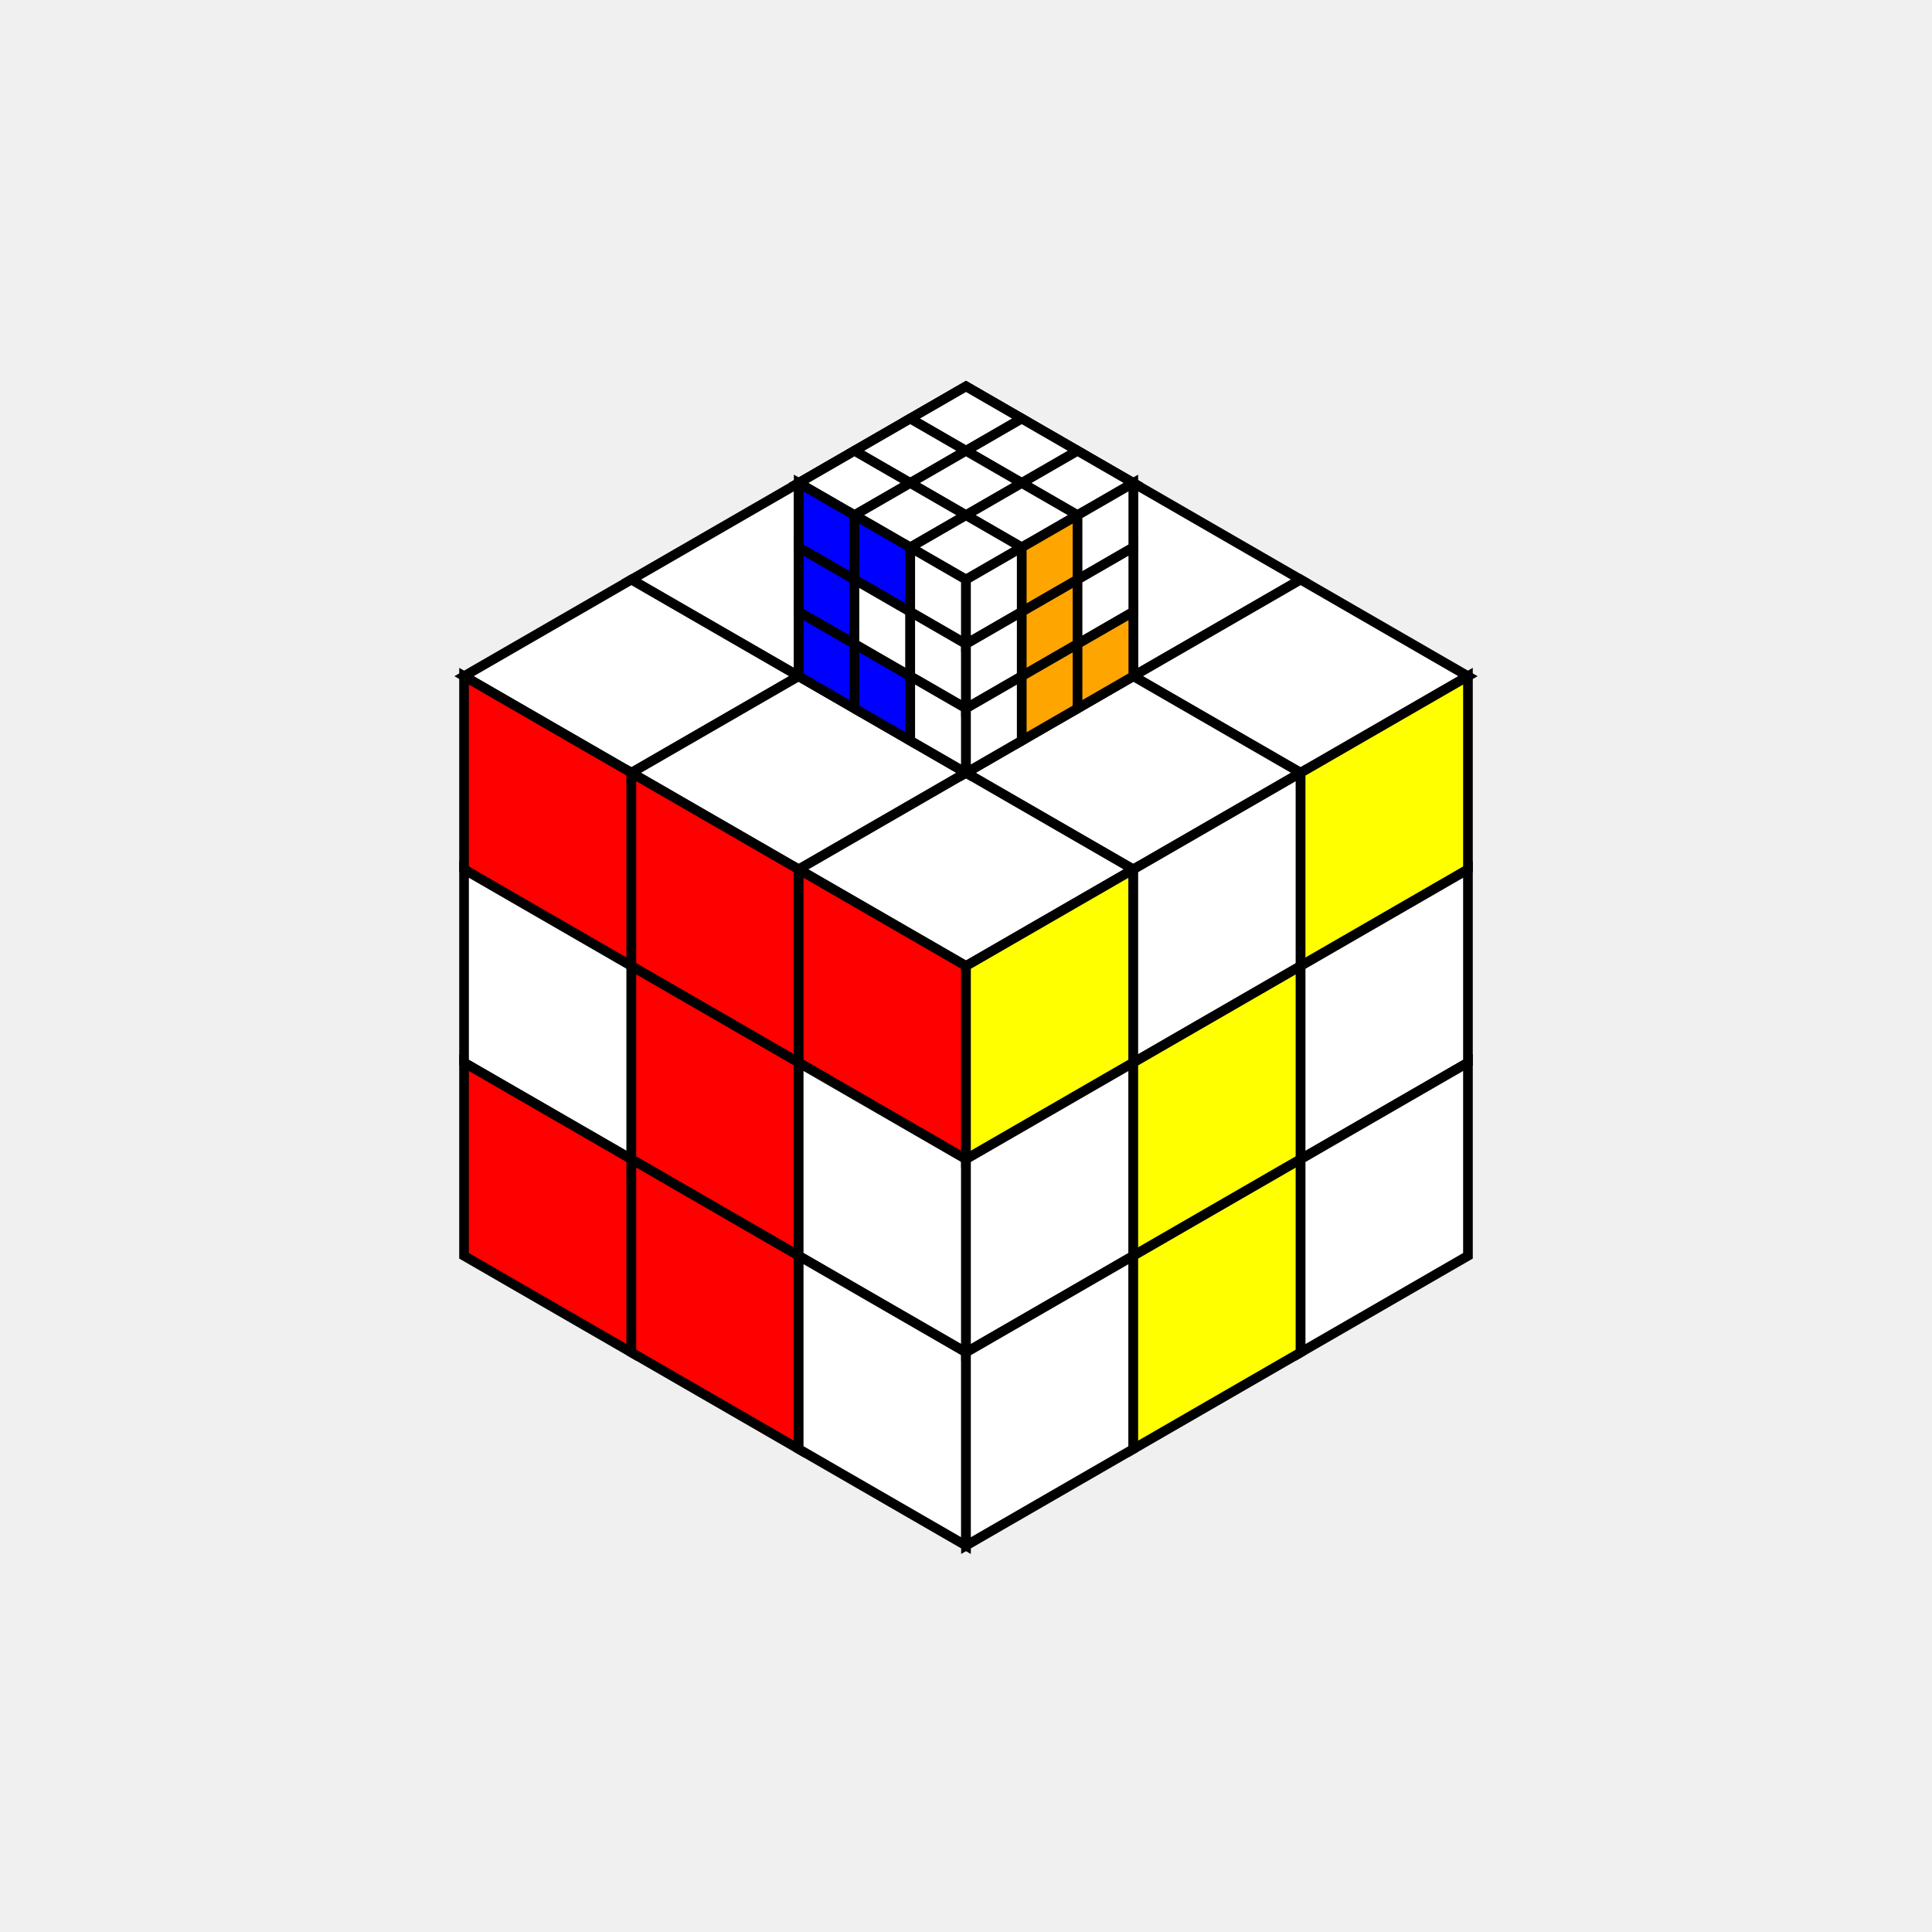
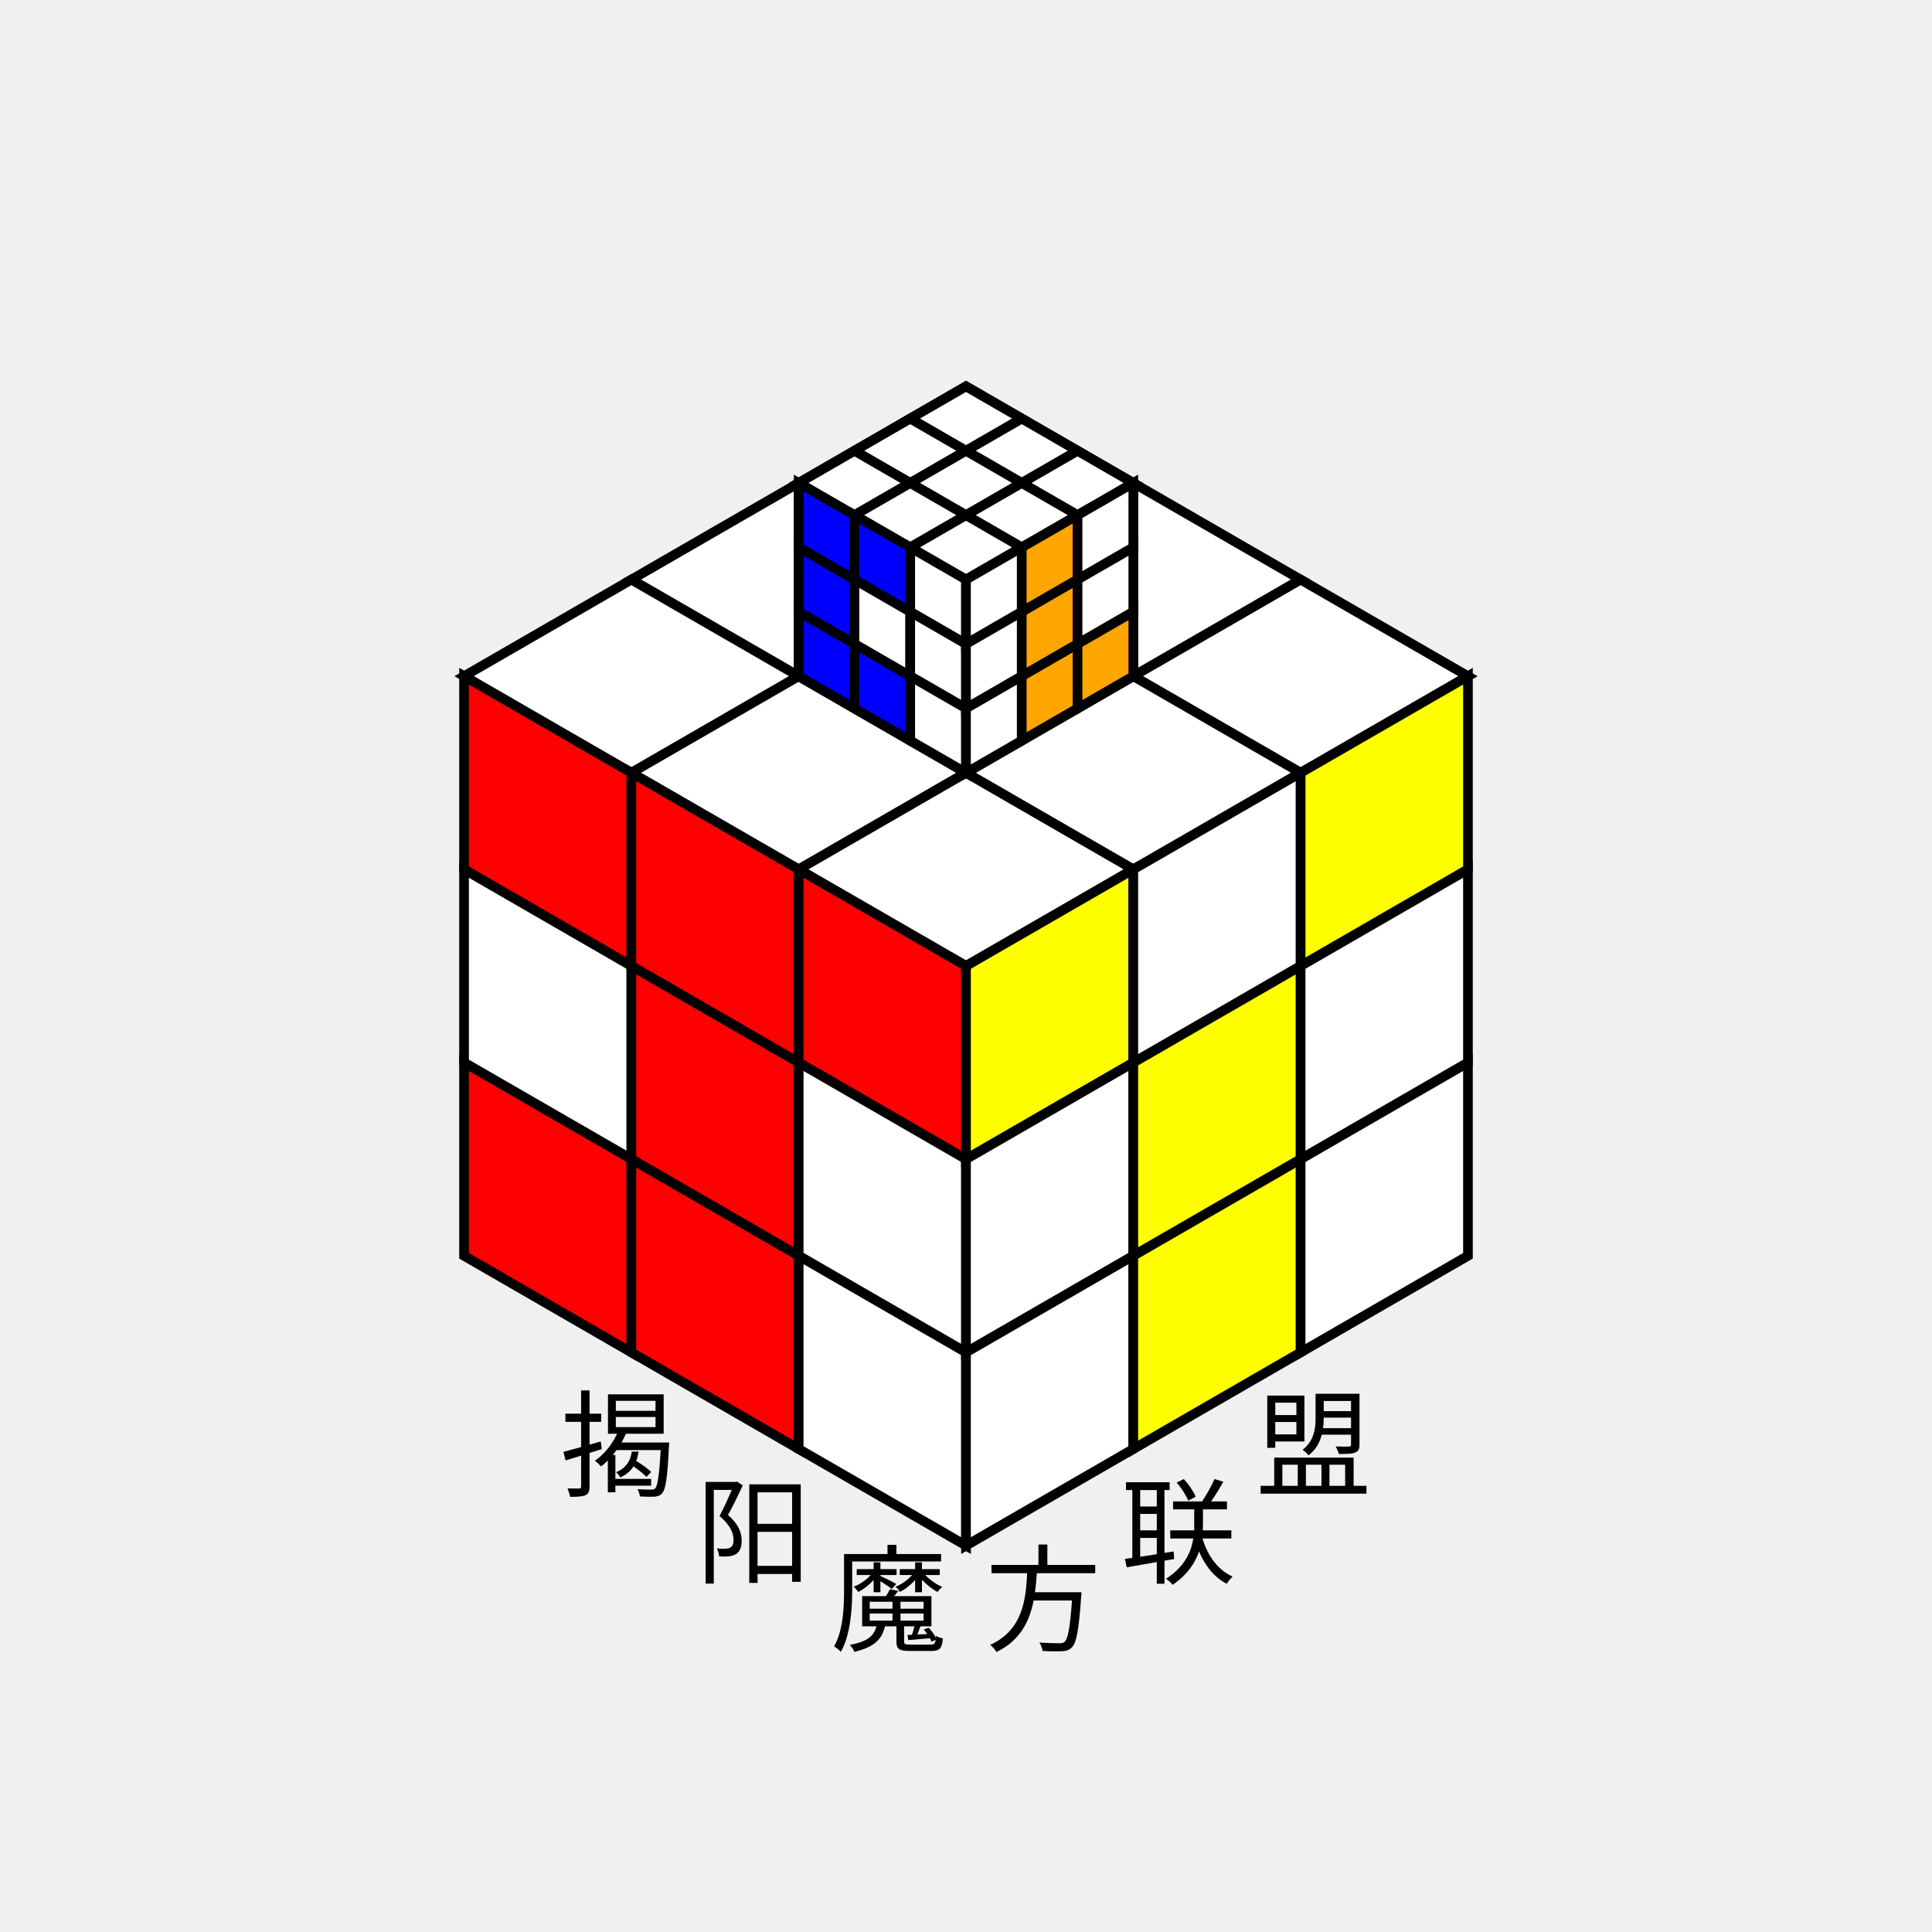
<svg xmlns="http://www.w3.org/2000/svg" version="1.1" viewBox="0 0 200 200">
  <polygon points="100,40 82.68,50 100,60 117.32,50" fill="white" stroke="black" />
  <polygon points="82.68,50 65.359,60 82.68,70 100,60" fill="white" stroke="black" />
  <polygon points="65.359,60 48.038,70 65.359,80 82.68,70" fill="white" stroke="black" />
  <polygon points="100,60 117.32,70 134.641,60 117.32,50" fill="white" stroke="black" />
  <polygon points="100,60 117.32,70 100,80 82.68,70" fill="white" stroke="black" />
  <polygon points="65.359,80 82.68,90 100,80 82.68,70" fill="white" stroke="black" />
  <polygon points="134.641,60 117.32,70 134.641,80 151.962,70" fill="white" stroke="black" />
  <polygon points="117.32,70 100,80 117.32,90 134.641,80" fill="white" stroke="black" />
  <polygon points="100,80 82.68,90 100,100 117.32,90" fill="white" stroke="black" />
  <polygon points="48.038,70 65.359,80 65.359,100 48.038,90" fill="red" stroke="black" />
  <polygon points="48.038,90 65.359,100 65.359,120 48.038,110" fill="white" stroke="black" />
  <polygon points="48.038,110 65.359,120 65.359,140 48.038,130" fill="red" stroke="black" />
  <polygon points="65.359,80 65.359,100 82.68,110 82.68,90" fill="red" stroke="black" />
  <polygon points="65.359,100 65.359,120 82.68,130 82.68,110" fill="red" stroke="black" />
  <polygon points="65.359,120 65.359,140 82.68,150 82.68,130" fill="red" stroke="black" />
  <polygon points="82.68,110 82.68,90 100,100 100,120" fill="red" stroke="black" />
  <polygon points="82.68,130 82.68,110 100,120 100,140" fill="white" stroke="black" />
  <polygon points="82.68,150 82.68,130 100,140 100,160" fill="white" stroke="black" />
  <polygon points="100,100 100,120 117.32,110 117.32,90" fill="yellow" stroke="black" />
  <polygon points="100,120 100,140 117.32,130 117.32,110" fill="white" stroke="black" />
  <polygon points="100,140 100,160 117.32,150 117.32,130" fill="white" stroke="black" />
  <polygon points="117.32,110 117.32,90 134.641,80 134.641,100" fill="white" stroke="black" />
  <polygon points="117.32,130 117.32,110 134.641,100 134.641,120" fill="yellow" stroke="black" />
  <polygon points="117.32,150 117.32,130 134.641,120 134.641,140" fill="yellow" stroke="black" />
  <polygon points="134.641,80 134.641,100 151.962,90 151.962,70" fill="yellow" stroke="black" />
  <polygon points="134.641,100 134.641,120 151.962,110 151.962,90" fill="white" stroke="black" />
  <polygon points="134.641,120 134.641,140 151.962,130 151.962,110" fill="white" stroke="black" />
  <polygon points="100,40 82.68,50 82.68,70 100,80 117.32,70 117.32,50" fill="white" stroke="black" />
  <polygon points="100,40 94.227,43.333 100,46.667 105.773,43.333" fill="white" stroke="black" />
  <polygon points="94.227,43.333 100,46.667 94.227,50 88.453,46.667 " fill="white" stroke="black" />
  <polygon points="94.227,50 88.453,46.667 82.68,50 88.453,53.333" fill="white" stroke="black" />
  <polygon points="100,46.667 105.773,43.333 111.547,46.667 105.773,50" fill="white" stroke="black" />
  <polygon points="100,46.667 105.773,50 100,53.333 94.227,50" fill="white" stroke="black" />
  <polygon points="100,53.333 94.227,50 88.453,53.333 94.227,56.667" fill="white" stroke="black" />
  <polygon points="111.547,46.667 117.32,50 111.547,53.333 105.773,50" fill="white" stroke="black" />
  <polygon points="105.773,50 111.547,53.333 105.773,56.667 100,53.333" fill="white" stroke="black" />
  <polygon points="100,53.333 105.773,56.667 100,60 94.225,56.667" fill="white" stroke="black" />
  <polygon points="82.68,50 88.453,53.333 88.453,60 82.68,56.667" fill="blue" stroke="black" />
  <polygon points="82.68,56.667 88.453,60 88.453,66.667 82.68,63.333" fill="blue" stroke="black" />
  <polygon points="82.68,63.333 88.453,66.667 88.453,73.333 82.68,70" fill="blue" stroke="black" />
  <polygon points="88.453,53.333 94.227,56.667 94.227,63.333 88.453,60" fill="blue" stroke="black" />
  <polygon points="88.453,60 94.227,63.333 94.227,70 88.453,66.667" fill="white" stroke="black" />
  <polygon points="88.453,66.667 94.227,70 94.227,76.667 88.453,73.333" fill="blue" stroke="black" />
  <polygon points="94.227,56.667 100,60 100,66.667 94.227,63.333" fill="white" stroke="black" />
  <polygon points="94.227,63.333 100,66.667 100,73.333 94.227,70" fill="white" stroke="black" />
  <polygon points="94.227,70 100,73.333 100,80 94.227,76.667" fill="white" stroke="black" />
  <polygon points="100,60 105.773,56.667 105.773,63.333 100,66.667" fill="white" stroke="black" />
  <polygon points="100,66.667 105.773,63.333 105.773,70 100,73.333" fill="white" stroke="black" />
  <polygon points="100,73.333 105.773,70 105.773,76.667 100,80" fill="white" stroke="black" />
  <polygon points="105.773,56.667 111.547,53.333 111.547,60 105.773,63.333" fill="orange" stroke="black" />
  <polygon points="105.773,63.333 111.547,60 111.547,66.667 105.773,70" fill="orange" stroke="black" />
  <polygon points="105.773,70 111.547,66.667 111.547,73.333 105.773,76.667" fill="orange" stroke="black" />
  <polygon points="111.547,53.333 117.32,50 117.32,56.667 111.547,60" fill="white" stroke="black" />
  <polygon points="111.547,60 117.32,56.667 117.32,63.333 111.547,66.667" fill="white" stroke="black" />
  <polygon points="111.547,66.667 117.32,63.333 117.32,70 111.547,73.333" fill="orange" stroke="black" />
+   <text x="58" y="154" font-size="12">揭</text>
+   <text x="72" y="163" font-size="12">阳</text>
+   <text x="86" y="170" font-size="12">魔</text>
+   <text x="102" y="170" font-size="12">方</text>
+   <text x="116" y="163" font-size="12">联</text>
+   <text x="130" y="154" font-size="12">盟</text>
</svg>
